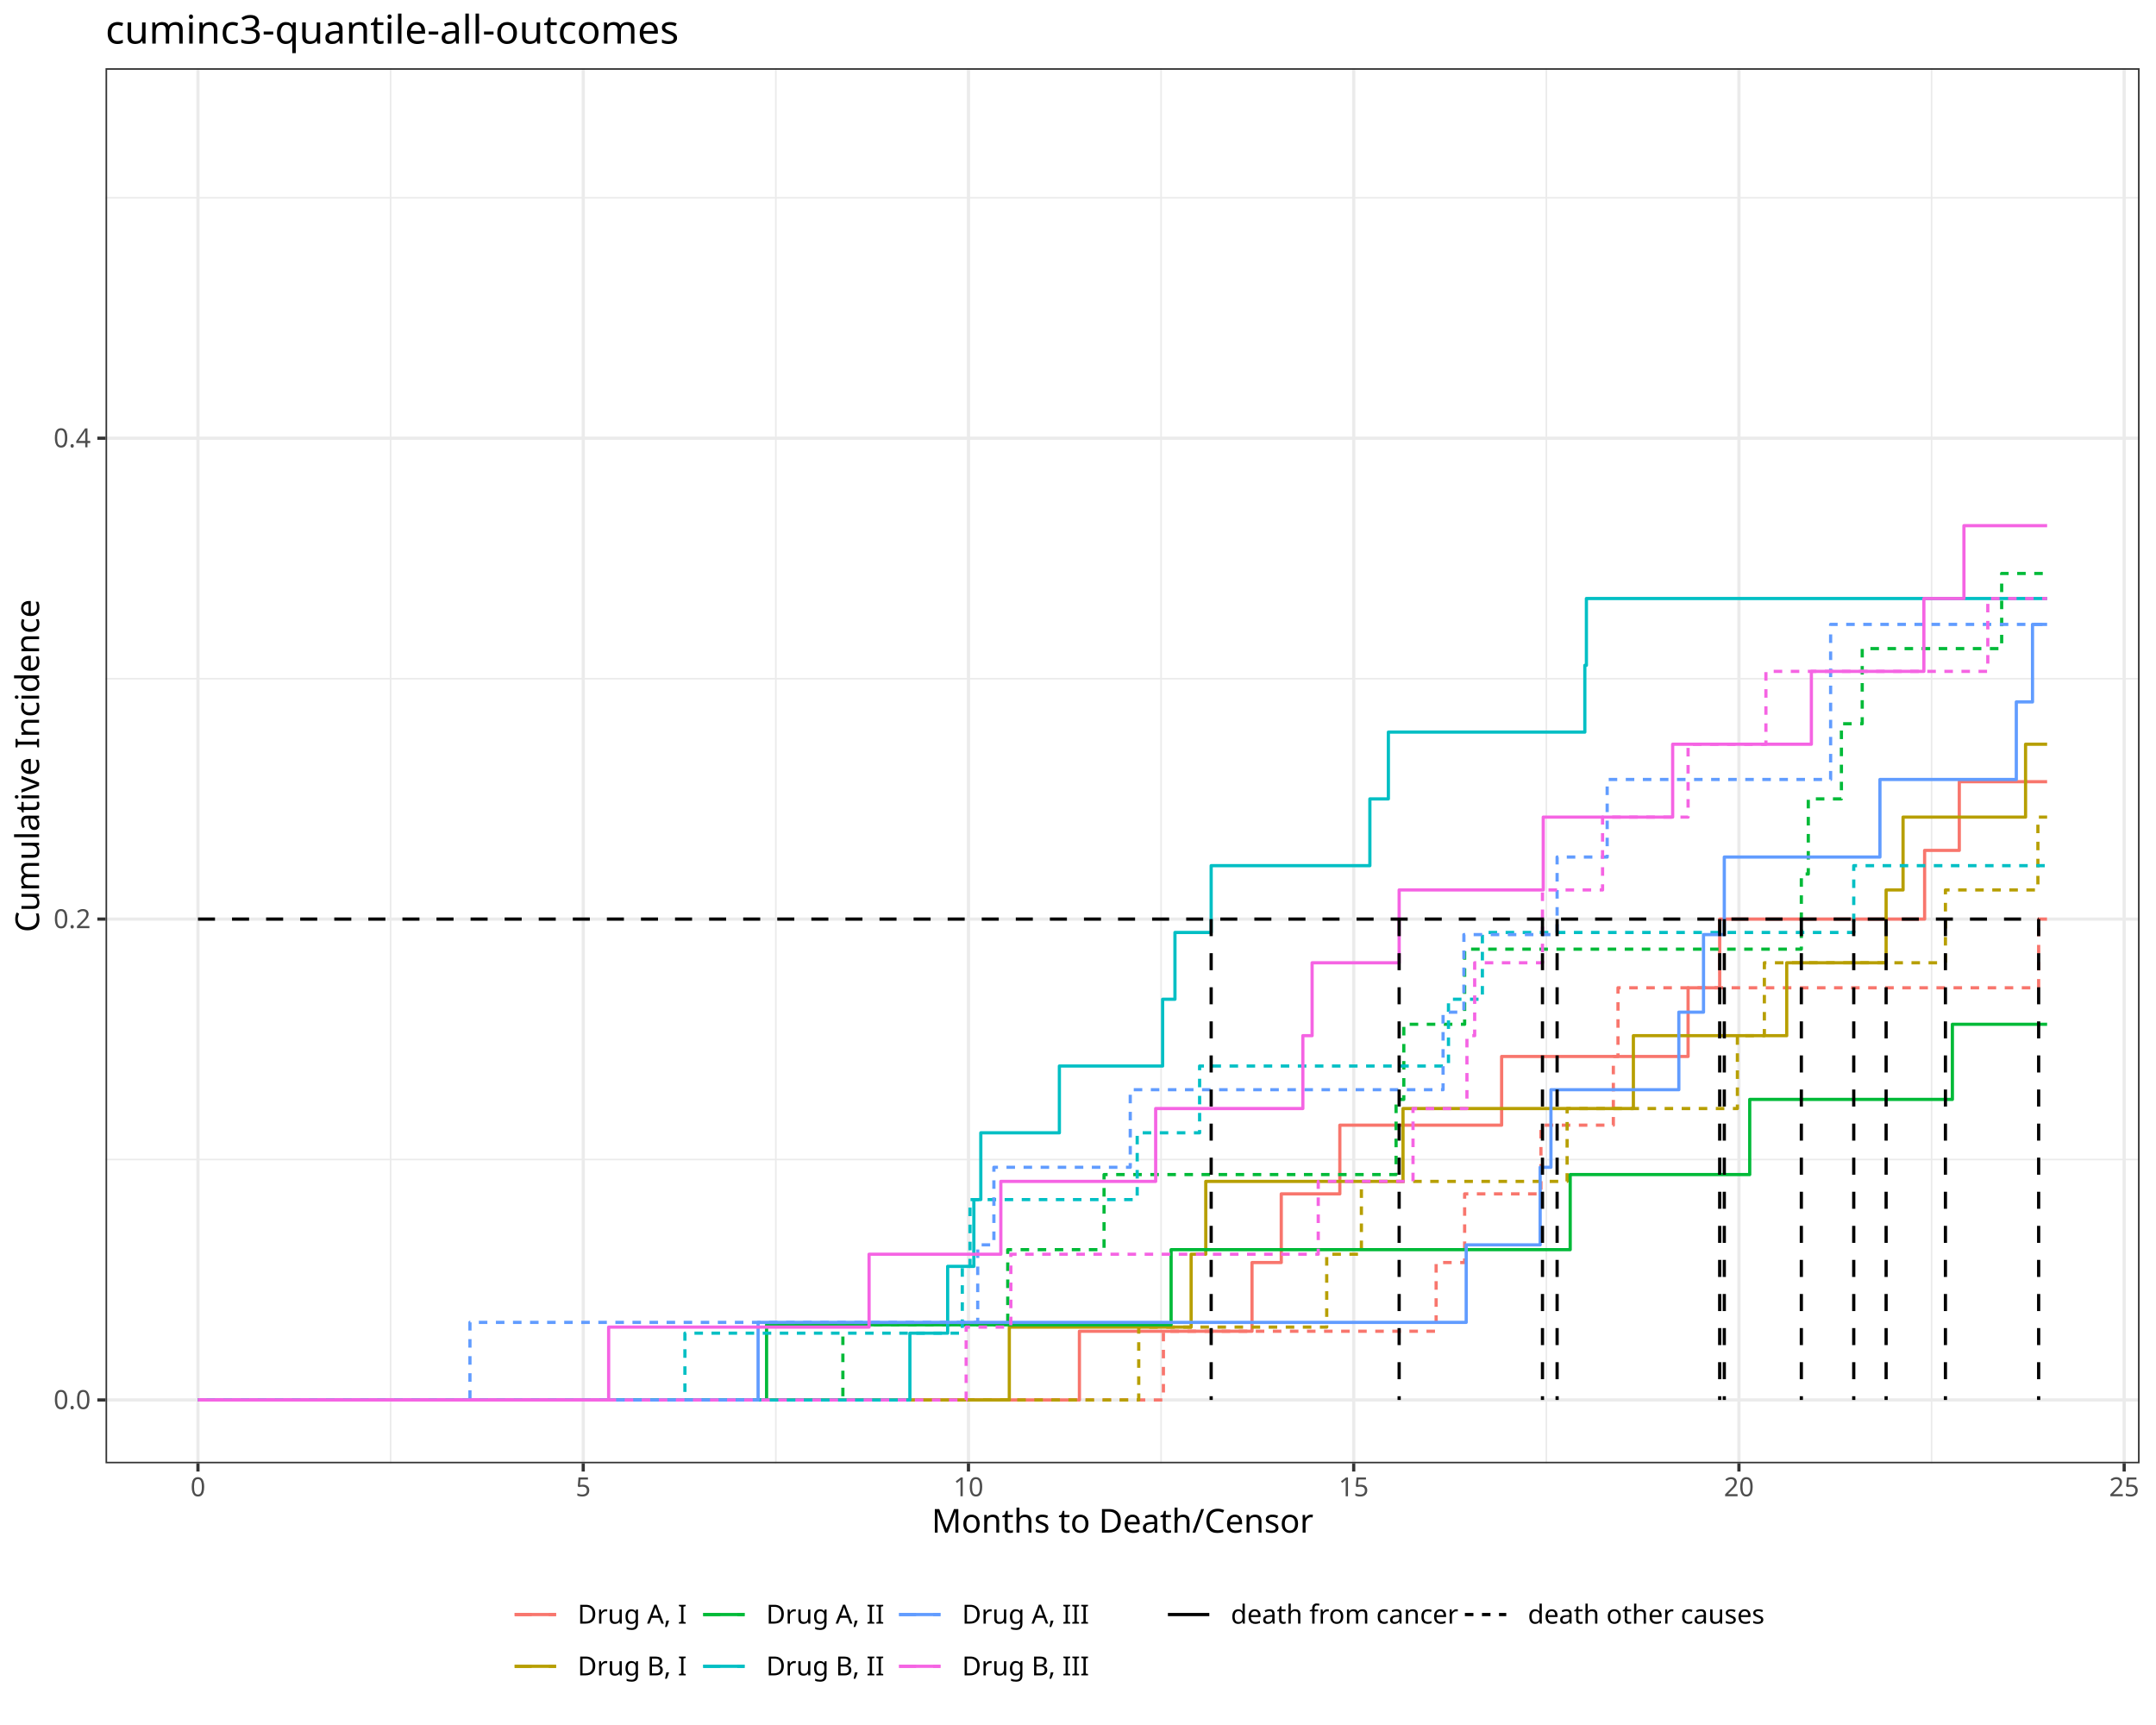
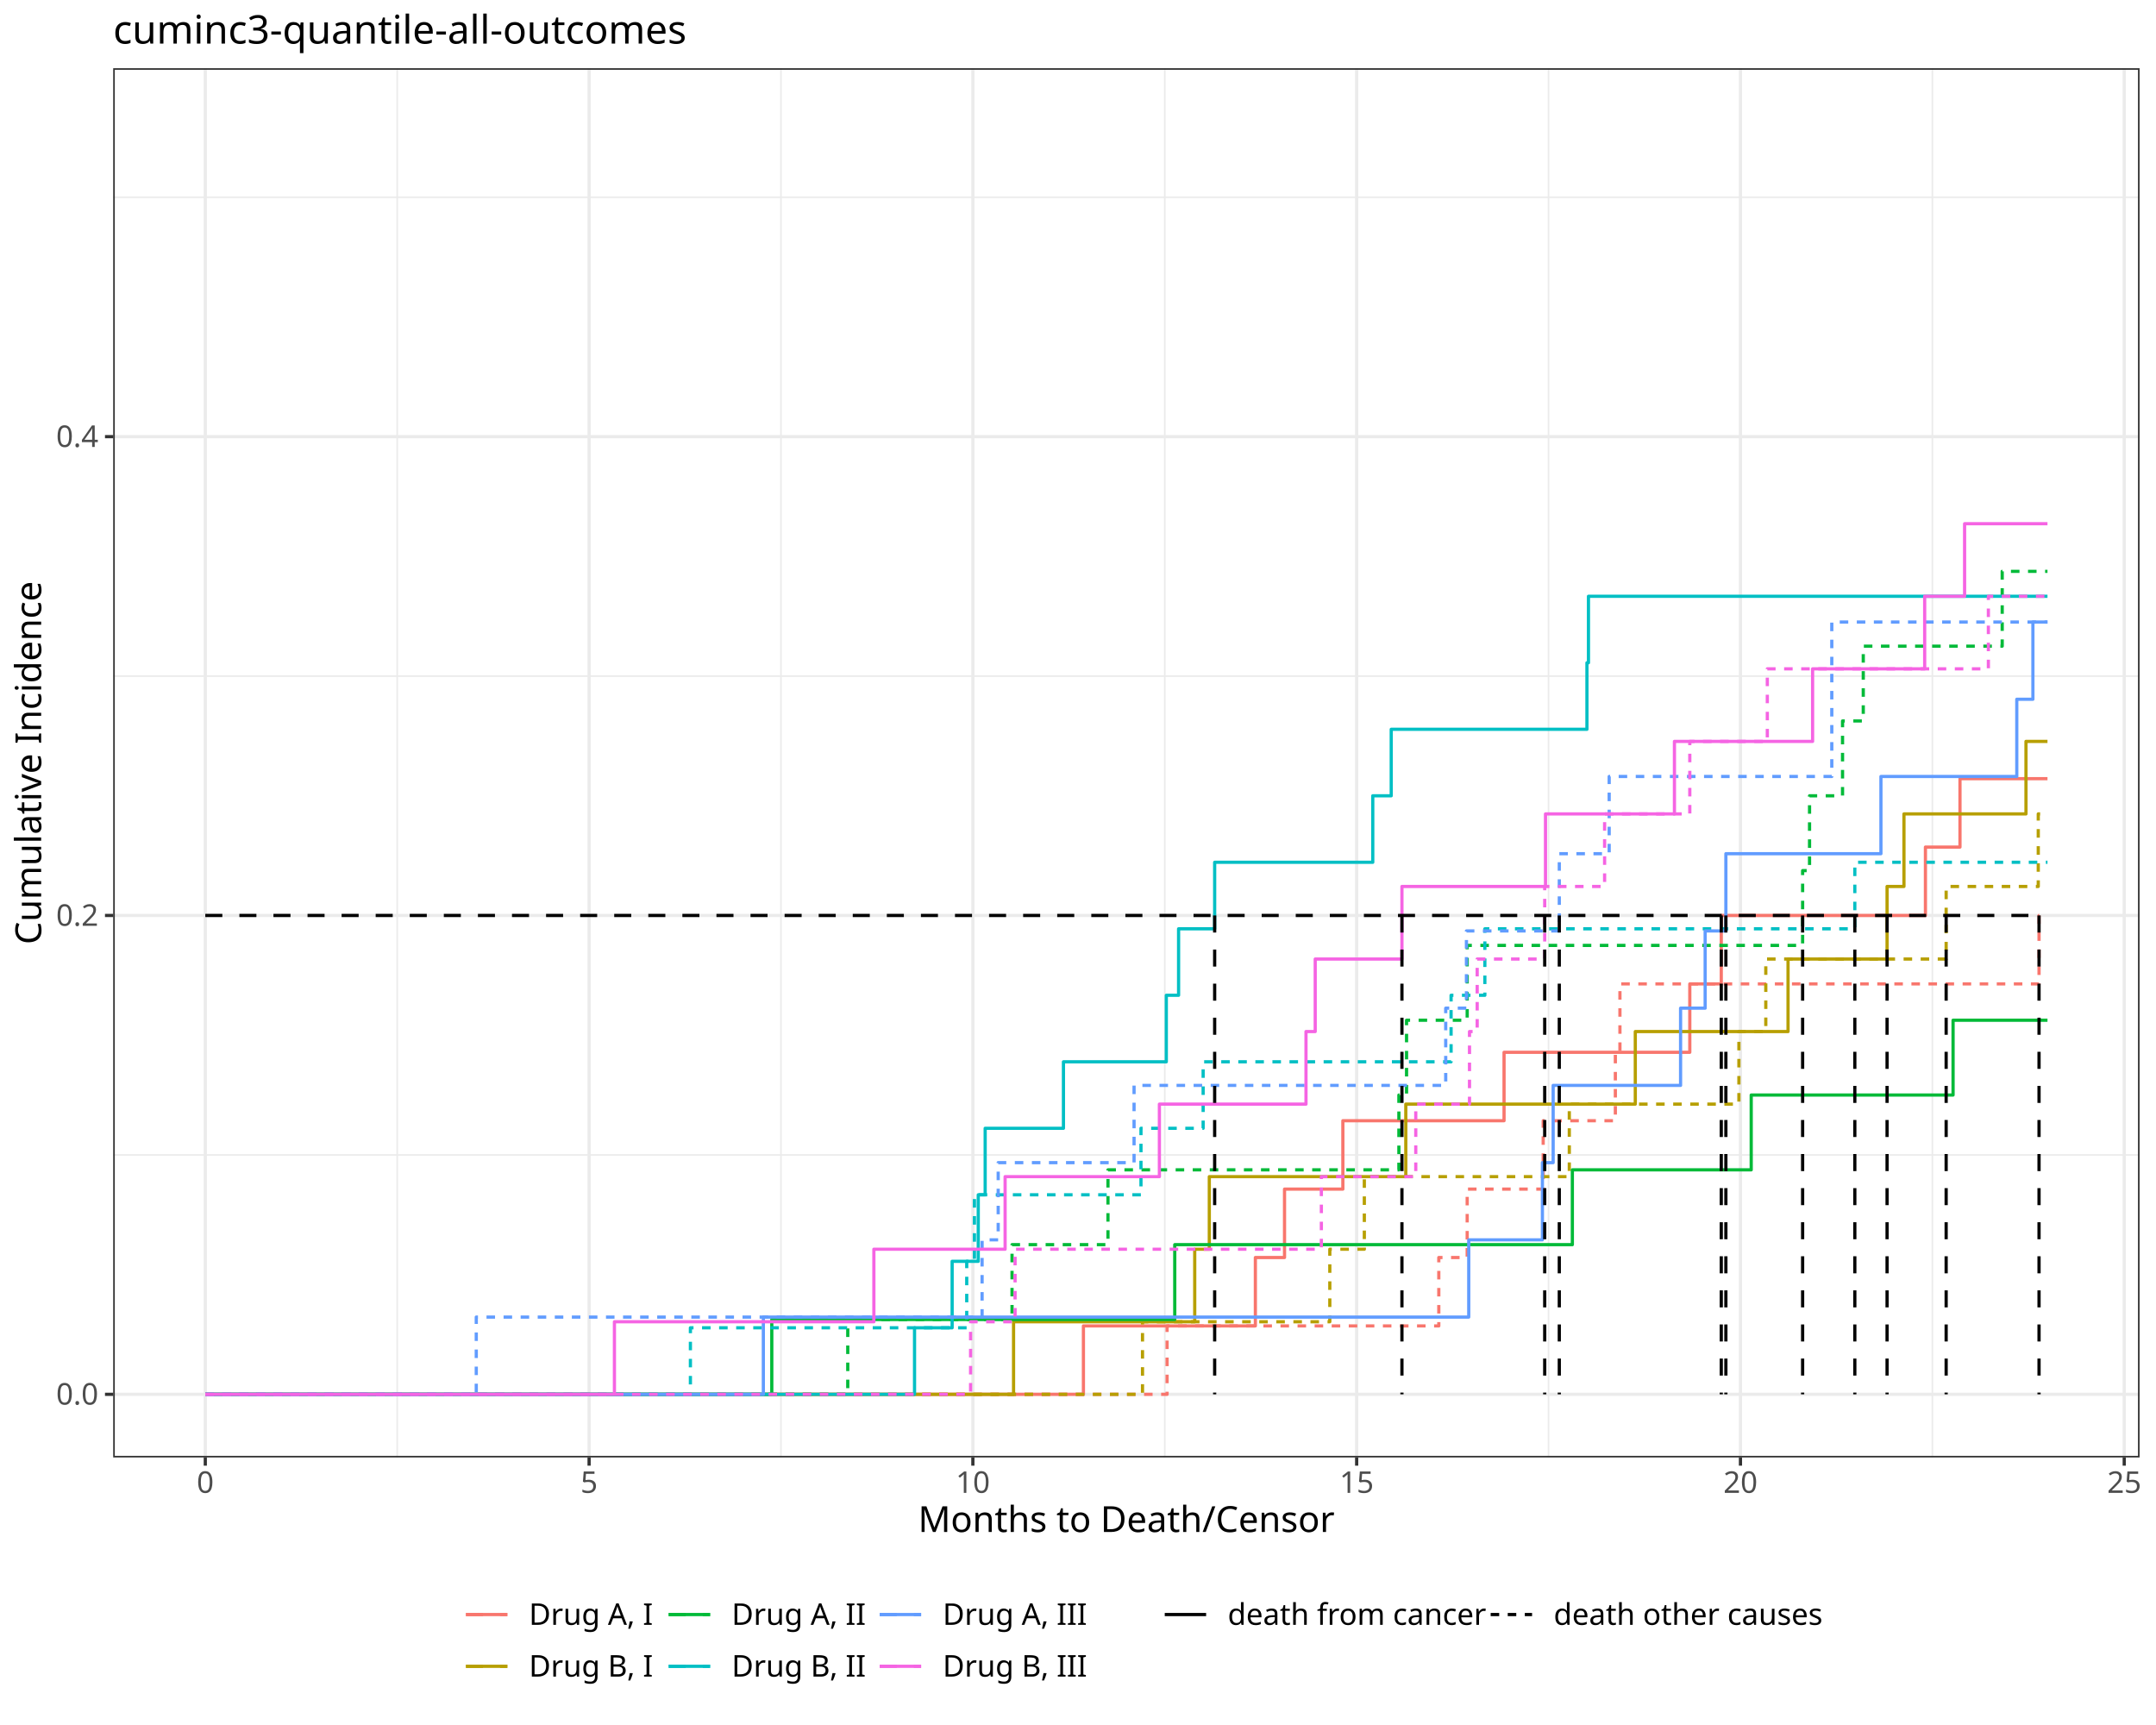
<svg xmlns="http://www.w3.org/2000/svg" class="svglite" data-engine-version="2.0" width="720.00pt" height="576.00pt" viewBox="0 0 720.00 576.00">
  <defs>
    <style type="text/css">
    .svglite line, .svglite polyline, .svglite polygon, .svglite path, .svglite rect, .svglite circle {
      fill: none;
      stroke: #000000;
      stroke-linecap: round;
      stroke-linejoin: round;
      stroke-miterlimit: 10.00;
    }
  </style>
  </defs>
  <rect width="100%" height="100%" style="stroke: none; fill: #FFFFFF;" />
  <defs>
    <clipPath id="cpMC4wMHw3MjAuMDB8MC4wMHw1NzYuMDA=">
      <rect x="0.00" y="0.00" width="720.00" height="576.00" />
    </clipPath>
  </defs>
  <g clip-path="url(#cpMC4wMHw3MjAuMDB8MC4wMHw1NzYuMDA=)">
    <rect x="0.00" y="0.00" width="720.00" height="576.00" style="stroke-width: 1.07; stroke: #FFFFFF; fill: #FFFFFF;" />
  </g>
  <defs>
-     <clipPath id="cpMzUuMjR8NzE0LjUyfDIyLjc4fDQ4OC42Mw==">
-       <rect x="35.24" y="22.78" width="679.28" height="465.85" />
+     <clipPath id="cpMzcuODB8NzE0LjUyfDIyLjc4fDQ4Ni42Ng==">
+       <rect x="37.80" y="22.78" width="676.72" height="463.88" />
    </clipPath>
  </defs>
-   <g clip-path="url(#cpMzUuMjR8NzE0LjUyfDIyLjc4fDQ4OC42Mw==)">
-     <rect x="35.24" y="22.78" width="679.28" height="465.85" style="stroke-width: 1.07; stroke: none; fill: #FFFFFF;" />
-     <polyline points="35.24,387.18 714.52,387.18 " style="stroke-width: 0.53; stroke: #EBEBEB; stroke-linecap: butt;" />
-     <polyline points="35.24,226.62 714.52,226.62 " style="stroke-width: 0.53; stroke: #EBEBEB; stroke-linecap: butt;" />
-     <polyline points="35.24,66.05 714.52,66.05 " style="stroke-width: 0.53; stroke: #EBEBEB; stroke-linecap: butt;" />
-     <polyline points="130.44,488.63 130.44,22.78 " style="stroke-width: 0.53; stroke: #EBEBEB; stroke-linecap: butt;" />
-     <polyline points="259.09,488.63 259.09,22.78 " style="stroke-width: 0.53; stroke: #EBEBEB; stroke-linecap: butt;" />
-     <polyline points="387.74,488.63 387.74,22.78 " style="stroke-width: 0.53; stroke: #EBEBEB; stroke-linecap: butt;" />
-     <polyline points="516.40,488.63 516.40,22.78 " style="stroke-width: 0.53; stroke: #EBEBEB; stroke-linecap: butt;" />
-     <polyline points="645.05,488.63 645.05,22.78 " style="stroke-width: 0.53; stroke: #EBEBEB; stroke-linecap: butt;" />
-     <polyline points="35.24,467.46 714.52,467.46 " style="stroke-width: 1.07; stroke: #EBEBEB; stroke-linecap: butt;" />
-     <polyline points="35.24,306.90 714.52,306.90 " style="stroke-width: 1.07; stroke: #EBEBEB; stroke-linecap: butt;" />
-     <polyline points="35.24,146.33 714.52,146.33 " style="stroke-width: 1.07; stroke: #EBEBEB; stroke-linecap: butt;" />
-     <polyline points="66.11,488.63 66.11,22.78 " style="stroke-width: 1.07; stroke: #EBEBEB; stroke-linecap: butt;" />
-     <polyline points="194.77,488.63 194.77,22.78 " style="stroke-width: 1.07; stroke: #EBEBEB; stroke-linecap: butt;" />
-     <polyline points="323.42,488.63 323.42,22.78 " style="stroke-width: 1.07; stroke: #EBEBEB; stroke-linecap: butt;" />
-     <polyline points="452.07,488.63 452.07,22.78 " style="stroke-width: 1.07; stroke: #EBEBEB; stroke-linecap: butt;" />
-     <polyline points="580.72,488.63 580.72,22.78 " style="stroke-width: 1.07; stroke: #EBEBEB; stroke-linecap: butt;" />
-     <polyline points="709.37,488.63 709.37,22.78 " style="stroke-width: 1.07; stroke: #EBEBEB; stroke-linecap: butt;" />
-     <polyline points="66.11,467.46 360.47,467.46 360.47,444.52 388.52,444.52 388.52,444.52 418.11,444.52 418.11,421.58 427.88,421.58 427.88,398.65 447.44,398.65 447.44,375.71 479.60,375.71 479.60,375.71 489.12,375.71 489.12,375.71 501.47,375.71 501.47,352.77 514.60,352.77 514.60,352.77 538.78,352.77 538.78,352.77 540.33,352.77 540.33,352.77 563.74,352.77 563.74,329.83 574.29,329.83 574.29,306.90 642.73,306.90 642.73,283.96 654.31,283.96 654.31,261.02 680.81,261.02 680.81,261.02 683.64,261.02 683.64,261.02 " style="stroke-width: 1.07; stroke: #F8766D; stroke-linecap: butt;" />
-     <polyline points="66.11,467.46 360.47,467.46 360.47,467.46 388.52,467.46 388.52,444.52 418.11,444.52 418.11,444.52 427.88,444.52 427.88,444.52 447.44,444.52 447.44,444.52 479.60,444.52 479.60,421.58 489.12,421.58 489.12,398.65 501.47,398.65 501.47,398.65 514.60,398.65 514.60,375.71 538.78,375.71 538.78,352.77 540.33,352.77 540.33,329.83 563.74,329.83 563.74,329.83 574.29,329.83 574.29,329.83 642.73,329.83 642.73,329.83 654.31,329.83 654.31,329.83 680.81,329.83 680.81,306.90 683.64,306.90 683.64,306.90 " style="stroke-width: 1.07; stroke: #F8766D; stroke-dasharray: 2.85,2.85; stroke-linecap: butt;" />
-     <polyline points="66.11,467.46 337.06,467.46 337.06,443.13 380.28,443.13 380.28,443.13 397.78,443.13 397.78,418.80 402.67,418.80 402.67,394.48 443.06,394.48 443.06,394.48 454.64,394.48 454.64,394.48 468.54,394.48 468.54,370.15 523.34,370.15 523.34,370.15 545.47,370.15 545.47,345.82 580.21,345.82 580.21,345.82 589.21,345.82 589.21,345.82 596.68,345.82 596.68,321.49 629.87,321.49 629.87,297.17 635.53,297.17 635.53,272.84 649.68,272.84 649.68,272.84 676.44,272.84 676.44,248.51 680.56,248.51 680.56,248.51 683.64,248.51 683.64,248.51 " style="stroke-width: 1.07; stroke: #B79F00; stroke-linecap: butt;" />
-     <polyline points="66.11,467.46 337.06,467.46 337.06,467.46 380.28,467.46 380.28,443.13 397.78,443.13 397.78,443.13 402.67,443.13 402.67,443.13 443.06,443.13 443.06,418.80 454.64,418.80 454.64,394.48 468.54,394.48 468.54,394.48 523.34,394.48 523.34,370.15 545.47,370.15 545.47,370.15 580.21,370.15 580.21,345.82 589.21,345.82 589.21,321.49 596.68,321.49 596.68,321.49 629.87,321.49 629.87,321.49 635.53,321.49 635.53,321.49 649.68,321.49 649.68,297.17 676.44,297.17 676.44,297.17 680.56,297.17 680.56,272.84 683.64,272.84 683.64,272.84 " style="stroke-width: 1.07; stroke: #B79F00; stroke-dasharray: 2.85,2.85; stroke-linecap: butt;" />
-     <polyline points="66.11,467.46 256.00,467.46 256.00,442.37 281.48,442.37 281.48,442.37 336.54,442.37 336.54,442.37 368.70,442.37 368.70,442.37 391.09,442.37 391.09,417.28 466.22,417.28 466.22,417.28 468.80,417.28 468.80,417.28 489.12,417.28 489.12,417.28 524.37,417.28 524.37,392.20 584.32,392.20 584.32,367.11 601.56,367.11 601.56,367.11 603.88,367.11 603.88,367.11 614.94,367.11 614.94,367.11 621.89,367.11 621.89,367.11 652.00,367.11 652.00,342.02 668.46,342.02 668.46,342.02 683.64,342.02 683.64,342.02 " style="stroke-width: 1.07; stroke: #00BA38; stroke-linecap: butt;" />
-     <polyline points="66.11,467.46 256.00,467.46 256.00,467.46 281.48,467.46 281.48,442.37 336.54,442.37 336.54,417.28 368.70,417.28 368.70,392.20 391.09,392.20 391.09,392.20 466.22,392.20 466.22,367.11 468.80,367.11 468.80,342.02 489.12,342.02 489.12,316.93 524.37,316.93 524.37,316.93 584.32,316.93 584.32,316.93 601.56,316.93 601.56,291.84 603.88,291.84 603.88,266.76 614.94,266.76 614.94,241.67 621.89,241.67 621.89,216.58 652.00,216.58 652.00,216.58 668.46,216.58 668.46,191.49 683.64,191.49 683.64,191.49 " style="stroke-width: 1.07; stroke: #00BA38; stroke-dasharray: 2.85,2.85; stroke-linecap: butt;" />
-     <polyline points="66.11,467.46 228.73,467.46 228.73,467.46 303.86,467.46 303.86,445.16 316.47,445.16 316.47,422.86 321.36,422.86 321.36,422.86 323.93,422.86 323.93,422.86 325.22,422.86 325.22,400.56 327.54,400.56 327.54,378.26 353.78,378.26 353.78,355.96 379.77,355.96 379.77,355.96 388.26,355.96 388.26,333.66 392.38,333.66 392.38,311.36 400.61,311.36 400.61,311.36 404.47,311.36 404.47,289.06 457.47,289.06 457.47,266.76 463.65,266.76 463.65,244.46 483.72,244.46 483.72,244.46 495.04,244.46 495.04,244.46 529.26,244.46 529.26,222.16 529.78,222.16 529.78,199.85 619.06,199.85 619.06,199.85 683.64,199.85 683.64,199.85 " style="stroke-width: 1.07; stroke: #00BFC4; stroke-linecap: butt;" />
-     <polyline points="66.11,467.46 228.73,467.46 228.73,445.16 303.86,445.16 303.86,445.16 316.47,445.16 316.47,445.16 321.36,445.16 321.36,422.86 323.93,422.86 323.93,400.56 325.22,400.56 325.22,400.56 327.54,400.56 327.54,400.56 353.78,400.56 353.78,400.56 379.77,400.56 379.77,378.26 388.26,378.26 388.26,378.26 392.38,378.26 392.38,378.26 400.61,378.26 400.61,355.96 404.47,355.96 404.47,355.96 457.47,355.96 457.47,355.96 463.65,355.96 463.65,355.96 483.72,355.96 483.72,333.66 495.04,333.66 495.04,311.36 529.26,311.36 529.26,311.36 529.78,311.36 529.78,311.36 619.06,311.36 619.06,289.06 683.64,289.06 683.64,289.06 " style="stroke-width: 1.07; stroke: #00BFC4; stroke-dasharray: 2.85,2.85; stroke-linecap: butt;" />
-     <polyline points="66.11,467.46 156.94,467.46 156.94,467.46 253.17,467.46 253.17,441.56 326.51,441.56 326.51,441.56 331.91,441.56 331.91,441.56 377.45,441.56 377.45,441.56 481.92,441.56 481.92,441.56 488.87,441.56 488.87,441.56 489.64,441.56 489.64,415.67 514.34,415.67 514.34,389.77 517.94,389.77 517.94,363.87 520.00,363.87 520.00,363.87 536.72,363.87 536.72,363.87 560.65,363.87 560.65,337.97 568.89,337.97 568.89,312.08 575.83,312.08 575.83,286.18 611.34,286.18 611.34,286.18 627.81,286.18 627.81,260.28 673.35,260.28 673.35,234.38 678.76,234.38 678.76,208.49 683.64,208.49 683.64,208.49 " style="stroke-width: 1.07; stroke: #619CFF; stroke-linecap: butt;" />
-     <polyline points="66.11,467.46 156.94,467.46 156.94,441.56 253.17,441.56 253.17,441.56 326.51,441.56 326.51,415.67 331.91,415.67 331.91,389.77 377.45,389.77 377.45,363.87 481.92,363.87 481.92,337.97 488.87,337.97 488.87,312.08 489.64,312.08 489.64,312.08 514.34,312.08 514.34,312.08 517.94,312.08 517.94,312.08 520.00,312.08 520.00,286.18 536.72,286.18 536.72,260.28 560.65,260.28 560.65,260.28 568.89,260.28 568.89,260.28 575.83,260.28 575.83,260.28 611.34,260.28 611.34,208.49 627.81,208.49 627.81,208.49 673.35,208.49 673.35,208.49 678.76,208.49 678.76,208.49 683.64,208.49 683.64,208.49 " style="stroke-width: 1.07; stroke: #619CFF; stroke-dasharray: 2.85,2.85; stroke-linecap: butt;" />
-     <polyline points="66.11,467.46 203.26,467.46 203.26,443.13 290.23,443.13 290.23,418.80 322.65,418.80 322.65,418.80 334.23,418.80 334.23,394.48 337.57,394.48 337.57,394.48 385.94,394.48 385.94,370.15 435.09,370.15 435.09,345.82 438.18,345.82 438.18,321.49 440.23,321.49 440.23,321.49 467.25,321.49 467.25,297.17 471.88,297.17 471.88,297.17 489.89,297.17 489.89,297.17 492.47,297.17 492.47,297.17 515.11,297.17 515.11,297.17 515.37,297.17 515.37,272.84 535.18,272.84 535.18,272.84 558.59,272.84 558.59,248.51 563.74,248.51 563.74,248.51 589.73,248.51 589.73,248.51 604.91,248.51 604.91,224.18 642.48,224.18 642.48,199.85 655.86,199.85 655.86,175.53 663.83,175.53 663.83,175.53 683.64,175.53 683.64,175.53 " style="stroke-width: 1.07; stroke: #F564E3; stroke-linecap: butt;" />
-     <polyline points="66.11,467.46 203.26,467.46 203.26,467.46 290.23,467.46 290.23,467.46 322.65,467.46 322.65,443.13 334.23,443.13 334.23,443.13 337.57,443.13 337.57,418.80 385.94,418.80 385.94,418.80 435.09,418.80 435.09,418.80 438.18,418.80 438.18,418.80 440.23,418.80 440.23,394.48 467.25,394.48 467.25,394.48 471.88,394.48 471.88,370.15 489.89,370.15 489.89,345.82 492.47,345.82 492.47,321.49 515.11,321.49 515.11,297.17 515.37,297.17 515.37,297.17 535.18,297.17 535.18,272.84 558.59,272.84 558.59,272.84 563.74,272.84 563.74,248.51 589.73,248.51 589.73,224.18 604.91,224.18 604.91,224.18 642.48,224.18 642.48,224.18 655.86,224.18 655.86,224.18 663.83,224.18 663.83,199.85 683.64,199.85 683.64,199.85 " style="stroke-width: 1.07; stroke: #F564E3; stroke-dasharray: 2.85,2.85; stroke-linecap: butt;" />
-     <line x1="574.29" y1="306.90" x2="574.29" y2="467.46" style="stroke-width: 1.07; stroke-dasharray: 5.69,5.69; stroke-linecap: butt;" />
-     <line x1="680.81" y1="306.90" x2="680.81" y2="467.46" style="stroke-width: 1.07; stroke-dasharray: 5.69,5.69; stroke-linecap: butt;" />
-     <line x1="629.87" y1="306.90" x2="629.87" y2="467.46" style="stroke-width: 1.07; stroke-dasharray: 5.69,5.69; stroke-linecap: butt;" />
-     <line x1="649.68" y1="306.90" x2="649.68" y2="467.46" style="stroke-width: 1.07; stroke-dasharray: 5.69,5.69; stroke-linecap: butt;" />
-     <line x1="601.56" y1="306.90" x2="601.56" y2="467.46" style="stroke-width: 1.07; stroke-dasharray: 5.69,5.69; stroke-linecap: butt;" />
-     <line x1="404.47" y1="306.90" x2="404.47" y2="467.46" style="stroke-width: 1.07; stroke-dasharray: 5.69,5.69; stroke-linecap: butt;" />
-     <line x1="619.06" y1="306.90" x2="619.06" y2="467.46" style="stroke-width: 1.07; stroke-dasharray: 5.69,5.69; stroke-linecap: butt;" />
-     <line x1="575.83" y1="306.90" x2="575.83" y2="467.46" style="stroke-width: 1.07; stroke-dasharray: 5.69,5.69; stroke-linecap: butt;" />
-     <line x1="520.00" y1="306.90" x2="520.00" y2="467.46" style="stroke-width: 1.07; stroke-dasharray: 5.69,5.69; stroke-linecap: butt;" />
-     <line x1="467.25" y1="306.90" x2="467.25" y2="467.46" style="stroke-width: 1.07; stroke-dasharray: 5.69,5.69; stroke-linecap: butt;" />
-     <line x1="515.11" y1="306.90" x2="515.11" y2="467.46" style="stroke-width: 1.07; stroke-dasharray: 5.69,5.69; stroke-linecap: butt;" />
-     <line x1="66.11" y1="306.90" x2="680.81" y2="306.90" style="stroke-width: 1.07; stroke-dasharray: 5.69,5.69; stroke-linecap: butt;" />
-     <rect x="35.24" y="22.78" width="679.28" height="465.85" style="stroke-width: 1.07; stroke: #333333;" />
+   <g clip-path="url(#cpMzcuODB8NzE0LjUyfDIyLjc4fDQ4Ni42Ng==)">
+     <rect x="37.80" y="22.78" width="676.72" height="463.88" style="stroke-width: 1.07; stroke: none; fill: #FFFFFF;" />
+     <polyline points="37.80,385.64 714.52,385.64 " style="stroke-width: 0.53; stroke: #EBEBEB; stroke-linecap: butt;" />
+     <polyline points="37.80,225.75 714.52,225.75 " style="stroke-width: 0.53; stroke: #EBEBEB; stroke-linecap: butt;" />
+     <polyline points="37.80,65.87 714.52,65.87 " style="stroke-width: 0.53; stroke: #EBEBEB; stroke-linecap: butt;" />
+     <polyline points="132.65,486.66 132.65,22.78 " style="stroke-width: 0.53; stroke: #EBEBEB; stroke-linecap: butt;" />
+     <polyline points="260.81,486.66 260.81,22.78 " style="stroke-width: 0.53; stroke: #EBEBEB; stroke-linecap: butt;" />
+     <polyline points="388.98,486.66 388.98,22.78 " style="stroke-width: 0.53; stroke: #EBEBEB; stroke-linecap: butt;" />
+     <polyline points="517.14,486.66 517.14,22.78 " style="stroke-width: 0.53; stroke: #EBEBEB; stroke-linecap: butt;" />
+     <polyline points="645.31,486.66 645.31,22.78 " style="stroke-width: 0.53; stroke: #EBEBEB; stroke-linecap: butt;" />
+     <polyline points="37.80,465.58 714.52,465.58 " style="stroke-width: 1.07; stroke: #EBEBEB; stroke-linecap: butt;" />
+     <polyline points="37.80,305.69 714.52,305.69 " style="stroke-width: 1.07; stroke: #EBEBEB; stroke-linecap: butt;" />
+     <polyline points="37.80,145.81 714.52,145.81 " style="stroke-width: 1.07; stroke: #EBEBEB; stroke-linecap: butt;" />
+     <polyline points="68.56,486.66 68.56,22.78 " style="stroke-width: 1.07; stroke: #EBEBEB; stroke-linecap: butt;" />
+     <polyline points="196.73,486.66 196.73,22.78 " style="stroke-width: 1.07; stroke: #EBEBEB; stroke-linecap: butt;" />
+     <polyline points="324.89,486.66 324.89,22.78 " style="stroke-width: 1.07; stroke: #EBEBEB; stroke-linecap: butt;" />
+     <polyline points="453.06,486.66 453.06,22.78 " style="stroke-width: 1.07; stroke: #EBEBEB; stroke-linecap: butt;" />
+     <polyline points="581.23,486.66 581.23,22.78 " style="stroke-width: 1.07; stroke: #EBEBEB; stroke-linecap: butt;" />
+     <polyline points="709.39,486.66 709.39,22.78 " style="stroke-width: 1.07; stroke: #EBEBEB; stroke-linecap: butt;" />
+     <polyline points="68.56,465.58 361.81,465.58 361.81,442.74 389.75,442.74 389.75,442.74 419.23,442.74 419.23,419.90 428.97,419.90 428.97,397.06 448.45,397.06 448.45,374.22 480.49,374.22 480.49,374.22 489.97,374.22 489.97,374.22 502.28,374.22 502.28,351.38 515.35,351.38 515.35,351.38 539.45,351.38 539.45,351.38 540.98,351.38 540.98,351.38 564.31,351.38 564.31,328.54 574.82,328.54 574.82,305.69 643.00,305.69 643.00,282.85 654.54,282.85 654.54,260.01 680.94,260.01 680.94,260.01 683.76,260.01 683.76,260.01 " style="stroke-width: 1.07; stroke: #F8766D; stroke-linecap: butt;" />
+     <polyline points="68.56,465.58 361.81,465.58 361.81,465.58 389.75,465.58 389.75,442.74 419.23,442.74 419.23,442.74 428.97,442.74 428.97,442.74 448.45,442.74 448.45,442.74 480.49,442.74 480.49,419.90 489.97,419.90 489.97,397.06 502.28,397.06 502.28,397.06 515.35,397.06 515.35,374.22 539.45,374.22 539.45,351.38 540.98,351.38 540.98,328.54 564.31,328.54 564.31,328.54 574.82,328.54 574.82,328.54 643.00,328.54 643.00,328.54 654.54,328.54 654.54,328.54 680.94,328.54 680.94,305.69 683.76,305.69 683.76,305.69 " style="stroke-width: 1.07; stroke: #F8766D; stroke-dasharray: 2.85,2.85; stroke-linecap: butt;" />
+     <polyline points="68.56,465.58 338.48,465.58 338.48,441.35 381.54,441.35 381.54,441.35 398.98,441.35 398.98,417.13 403.85,417.13 403.85,392.90 444.09,392.90 444.09,392.90 455.62,392.90 455.62,392.90 469.47,392.90 469.47,368.68 524.07,368.68 524.07,368.68 546.11,368.68 546.11,344.45 580.71,344.45 580.71,344.45 589.69,344.45 589.69,344.45 597.12,344.45 597.12,320.23 630.19,320.23 630.19,296.00 635.83,296.00 635.83,271.78 649.92,271.78 649.92,271.78 676.58,271.78 676.58,247.56 680.68,247.56 680.68,247.56 683.76,247.56 683.76,247.56 " style="stroke-width: 1.07; stroke: #B79F00; stroke-linecap: butt;" />
+     <polyline points="68.56,465.58 338.48,465.58 338.48,465.58 381.54,465.58 381.54,441.35 398.98,441.35 398.98,441.35 403.85,441.35 403.85,441.35 444.09,441.35 444.09,417.13 455.62,417.13 455.62,392.90 469.47,392.90 469.47,392.90 524.07,392.90 524.07,368.68 546.11,368.68 546.11,368.68 580.71,368.68 580.71,344.45 589.69,344.45 589.69,320.23 597.12,320.23 597.12,320.23 630.19,320.23 630.19,320.23 635.83,320.23 635.83,320.23 649.92,320.23 649.92,296.00 676.58,296.00 676.58,296.00 680.68,296.00 680.68,271.78 683.76,271.78 683.76,271.78 " style="stroke-width: 1.07; stroke: #B79F00; stroke-dasharray: 2.85,2.85; stroke-linecap: butt;" />
+     <polyline points="68.56,465.58 257.74,465.58 257.74,440.60 283.11,440.60 283.11,440.60 337.97,440.60 337.97,440.60 370.01,440.60 370.01,440.60 392.31,440.60 392.31,415.61 467.16,415.61 467.16,415.61 469.72,415.61 469.72,415.61 489.97,415.61 489.97,415.61 525.09,415.61 525.09,390.63 584.82,390.63 584.82,365.65 601.99,365.65 601.99,365.65 604.30,365.65 604.30,365.65 615.32,365.65 615.32,365.65 622.24,365.65 622.24,365.65 652.23,365.65 652.23,340.67 668.64,340.67 668.64,340.67 683.76,340.67 683.76,340.67 " style="stroke-width: 1.07; stroke: #00BA38; stroke-linecap: butt;" />
+     <polyline points="68.56,465.58 257.74,465.58 257.74,465.58 283.11,465.58 283.11,440.60 337.97,440.60 337.97,415.61 370.01,415.61 370.01,390.63 392.31,390.63 392.31,390.63 467.16,390.63 467.16,365.65 469.72,365.65 469.72,340.67 489.97,340.67 489.97,315.69 525.09,315.69 525.09,315.69 584.82,315.69 584.82,315.69 601.99,315.69 601.99,290.71 604.30,290.71 604.30,265.72 615.32,265.72 615.32,240.74 622.24,240.74 622.24,215.76 652.23,215.76 652.23,215.76 668.64,215.76 668.64,190.78 683.76,190.78 683.76,190.78 " style="stroke-width: 1.07; stroke: #00BA38; stroke-dasharray: 2.85,2.85; stroke-linecap: butt;" />
+     <polyline points="68.56,465.58 230.56,465.58 230.56,465.58 305.41,465.58 305.41,443.37 317.97,443.37 317.97,421.17 322.84,421.17 322.84,421.17 325.41,421.17 325.41,421.17 326.69,421.17 326.69,398.96 329.00,398.96 329.00,376.75 355.14,376.75 355.14,354.55 381.03,354.55 381.03,354.55 389.49,354.55 389.49,332.34 393.59,332.34 393.59,310.14 401.79,310.14 401.79,310.14 405.64,310.14 405.64,287.93 458.44,287.93 458.44,265.72 464.60,265.72 464.60,243.52 484.59,243.52 484.59,243.52 495.87,243.52 495.87,243.52 529.96,243.52 529.96,221.31 530.47,221.31 530.47,199.11 619.42,199.11 619.42,199.11 683.76,199.11 683.76,199.11 " style="stroke-width: 1.07; stroke: #00BFC4; stroke-linecap: butt;" />
+     <polyline points="68.56,465.58 230.56,465.58 230.56,443.37 305.41,443.37 305.41,443.37 317.97,443.37 317.97,443.37 322.84,443.37 322.84,421.17 325.41,421.17 325.41,398.96 326.69,398.96 326.69,398.96 329.00,398.96 329.00,398.96 355.14,398.96 355.14,398.96 381.03,398.96 381.03,376.75 389.49,376.75 389.49,376.75 393.59,376.75 393.59,376.75 401.79,376.75 401.79,354.55 405.64,354.55 405.64,354.55 458.44,354.55 458.44,354.55 464.60,354.55 464.60,354.55 484.59,354.55 484.59,332.34 495.87,332.34 495.87,310.14 529.96,310.14 529.96,310.14 530.47,310.14 530.47,310.14 619.42,310.14 619.42,287.93 683.76,287.93 683.76,287.93 " style="stroke-width: 1.07; stroke: #00BFC4; stroke-dasharray: 2.85,2.85; stroke-linecap: butt;" />
+     <polyline points="68.56,465.58 159.05,465.58 159.05,465.58 254.92,465.58 254.92,439.79 327.97,439.79 327.97,439.79 333.35,439.79 333.35,439.79 378.72,439.79 378.72,439.79 482.80,439.79 482.80,439.79 489.72,439.79 489.72,439.79 490.49,439.79 490.49,414.00 515.09,414.00 515.09,388.22 518.68,388.22 518.68,362.43 520.73,362.43 520.73,362.43 537.39,362.43 537.39,362.43 561.23,362.43 561.23,336.64 569.44,336.64 569.44,310.85 576.36,310.85 576.36,285.06 611.73,285.06 611.73,285.06 628.14,285.06 628.14,259.28 673.51,259.28 673.51,233.49 678.89,233.49 678.89,207.70 683.76,207.70 683.76,207.70 " style="stroke-width: 1.07; stroke: #619CFF; stroke-linecap: butt;" />
+     <polyline points="68.56,465.58 159.05,465.58 159.05,439.79 254.92,439.79 254.92,439.79 327.97,439.79 327.97,414.00 333.35,414.00 333.35,388.22 378.72,388.22 378.72,362.43 482.80,362.43 482.80,336.64 489.72,336.64 489.72,310.85 490.49,310.85 490.49,310.85 515.09,310.85 515.09,310.85 518.68,310.85 518.68,310.85 520.73,310.85 520.73,285.06 537.39,285.06 537.39,259.28 561.23,259.28 561.23,259.28 569.44,259.28 569.44,259.28 576.36,259.28 576.36,259.28 611.73,259.28 611.73,207.70 628.14,207.70 628.14,207.70 673.51,207.70 673.51,207.70 678.89,207.70 678.89,207.70 683.76,207.70 683.76,207.70 " style="stroke-width: 1.07; stroke: #619CFF; stroke-dasharray: 2.85,2.85; stroke-linecap: butt;" />
+     <polyline points="68.56,465.58 205.19,465.58 205.19,441.35 291.83,441.35 291.83,417.13 324.13,417.13 324.13,417.13 335.66,417.13 335.66,392.90 338.99,392.90 338.99,392.90 387.18,392.90 387.18,368.68 436.14,368.68 436.14,344.45 439.22,344.45 439.22,320.23 441.27,320.23 441.27,320.23 468.18,320.23 468.18,296.00 472.80,296.00 472.80,296.00 490.74,296.00 490.74,296.00 493.31,296.00 493.31,296.00 515.86,296.00 515.86,296.00 516.12,296.00 516.12,271.78 535.86,271.78 535.86,271.78 559.18,271.78 559.18,247.56 564.31,247.56 564.31,247.56 590.20,247.56 590.20,247.56 605.32,247.56 605.32,223.33 642.75,223.33 642.75,199.11 656.08,199.11 656.08,174.88 664.02,174.88 664.02,174.88 683.76,174.88 683.76,174.88 " style="stroke-width: 1.07; stroke: #F564E3; stroke-linecap: butt;" />
+     <polyline points="68.56,465.58 205.19,465.58 205.19,465.58 291.83,465.58 291.83,465.58 324.13,465.58 324.13,441.35 335.66,441.35 335.66,441.35 338.99,441.35 338.99,417.13 387.18,417.13 387.18,417.13 436.14,417.13 436.14,417.13 439.22,417.13 439.22,417.13 441.27,417.13 441.27,392.90 468.18,392.90 468.18,392.90 472.80,392.90 472.80,368.68 490.74,368.68 490.74,344.45 493.31,344.45 493.31,320.23 515.86,320.23 515.86,296.00 516.12,296.00 516.12,296.00 535.86,296.00 535.86,271.78 559.18,271.78 559.18,271.78 564.31,271.78 564.31,247.56 590.20,247.56 590.20,223.33 605.32,223.33 605.32,223.33 642.75,223.33 642.75,223.33 656.08,223.33 656.08,223.33 664.02,223.33 664.02,199.11 683.76,199.11 683.76,199.11 " style="stroke-width: 1.07; stroke: #F564E3; stroke-dasharray: 2.85,2.85; stroke-linecap: butt;" />
+     <line x1="574.82" y1="305.69" x2="574.82" y2="465.58" style="stroke-width: 1.07; stroke-dasharray: 5.69,5.69; stroke-linecap: butt;" />
+     <line x1="680.94" y1="305.69" x2="680.94" y2="465.58" style="stroke-width: 1.07; stroke-dasharray: 5.69,5.69; stroke-linecap: butt;" />
+     <line x1="630.19" y1="305.69" x2="630.19" y2="465.58" style="stroke-width: 1.07; stroke-dasharray: 5.69,5.69; stroke-linecap: butt;" />
+     <line x1="649.92" y1="305.69" x2="649.92" y2="465.58" style="stroke-width: 1.07; stroke-dasharray: 5.69,5.69; stroke-linecap: butt;" />
+     <line x1="601.99" y1="305.69" x2="601.99" y2="465.58" style="stroke-width: 1.07; stroke-dasharray: 5.69,5.69; stroke-linecap: butt;" />
+     <line x1="405.64" y1="305.69" x2="405.64" y2="465.58" style="stroke-width: 1.07; stroke-dasharray: 5.69,5.69; stroke-linecap: butt;" />
+     <line x1="619.42" y1="305.69" x2="619.42" y2="465.58" style="stroke-width: 1.07; stroke-dasharray: 5.69,5.69; stroke-linecap: butt;" />
+     <line x1="576.36" y1="305.69" x2="576.36" y2="465.58" style="stroke-width: 1.07; stroke-dasharray: 5.69,5.69; stroke-linecap: butt;" />
+     <line x1="520.73" y1="305.69" x2="520.73" y2="465.58" style="stroke-width: 1.07; stroke-dasharray: 5.69,5.69; stroke-linecap: butt;" />
+     <line x1="468.18" y1="305.69" x2="468.18" y2="465.58" style="stroke-width: 1.07; stroke-dasharray: 5.69,5.69; stroke-linecap: butt;" />
+     <line x1="515.86" y1="305.69" x2="515.86" y2="465.58" style="stroke-width: 1.07; stroke-dasharray: 5.69,5.69; stroke-linecap: butt;" />
+     <line x1="68.56" y1="305.69" x2="680.94" y2="305.69" style="stroke-width: 1.07; stroke-dasharray: 5.69,5.69; stroke-linecap: butt;" />
+     <rect x="37.80" y="22.78" width="676.72" height="463.88" style="stroke-width: 1.07; stroke: #333333;" />
  </g>
  <g clip-path="url(#cpMC4wMHw3MjAuMDB8MC4wMHw1NzYuMDA=)">
-     <text x="30.31" y="470.49" text-anchor="end" style="font-size: 8.80px; fill: #4D4D4D; font-family: sans;" textLength="12.23px" lengthAdjust="spacingAndGlyphs">0.0</text>
-     <text x="30.31" y="309.92" text-anchor="end" style="font-size: 8.80px; fill: #4D4D4D; font-family: sans;" textLength="12.23px" lengthAdjust="spacingAndGlyphs">0.2</text>
-     <text x="30.31" y="149.36" text-anchor="end" style="font-size: 8.80px; fill: #4D4D4D; font-family: sans;" textLength="12.23px" lengthAdjust="spacingAndGlyphs">0.4</text>
-     <polyline points="32.50,467.46 35.24,467.46 " style="stroke-width: 1.07; stroke: #333333; stroke-linecap: butt;" />
-     <polyline points="32.50,306.90 35.24,306.90 " style="stroke-width: 1.07; stroke: #333333; stroke-linecap: butt;" />
-     <polyline points="32.50,146.33 35.24,146.33 " style="stroke-width: 1.07; stroke: #333333; stroke-linecap: butt;" />
-     <polyline points="66.11,491.37 66.11,488.63 " style="stroke-width: 1.07; stroke: #333333; stroke-linecap: butt;" />
-     <polyline points="194.77,491.37 194.77,488.63 " style="stroke-width: 1.07; stroke: #333333; stroke-linecap: butt;" />
-     <polyline points="323.42,491.37 323.42,488.63 " style="stroke-width: 1.07; stroke: #333333; stroke-linecap: butt;" />
-     <polyline points="452.07,491.37 452.07,488.63 " style="stroke-width: 1.07; stroke: #333333; stroke-linecap: butt;" />
-     <polyline points="580.72,491.37 580.72,488.63 " style="stroke-width: 1.07; stroke: #333333; stroke-linecap: butt;" />
-     <polyline points="709.37,491.37 709.37,488.63 " style="stroke-width: 1.07; stroke: #333333; stroke-linecap: butt;" />
-     <text x="66.11" y="499.62" text-anchor="middle" style="font-size: 8.80px; fill: #4D4D4D; font-family: sans;" textLength="4.89px" lengthAdjust="spacingAndGlyphs">0</text>
-     <text x="194.77" y="499.62" text-anchor="middle" style="font-size: 8.80px; fill: #4D4D4D; font-family: sans;" textLength="4.89px" lengthAdjust="spacingAndGlyphs">5</text>
-     <text x="323.42" y="499.62" text-anchor="middle" style="font-size: 8.80px; fill: #4D4D4D; font-family: sans;" textLength="9.79px" lengthAdjust="spacingAndGlyphs">10</text>
-     <text x="452.07" y="499.62" text-anchor="middle" style="font-size: 8.80px; fill: #4D4D4D; font-family: sans;" textLength="9.79px" lengthAdjust="spacingAndGlyphs">15</text>
-     <text x="580.72" y="499.62" text-anchor="middle" style="font-size: 8.80px; fill: #4D4D4D; font-family: sans;" textLength="9.79px" lengthAdjust="spacingAndGlyphs">20</text>
-     <text x="709.37" y="499.62" text-anchor="middle" style="font-size: 8.80px; fill: #4D4D4D; font-family: sans;" textLength="9.79px" lengthAdjust="spacingAndGlyphs">25</text>
-     <text x="374.88" y="511.76" text-anchor="middle" style="font-size: 11.00px; font-family: sans;" textLength="119.25px" lengthAdjust="spacingAndGlyphs">Months to Death/Censor</text>
-     <text transform="translate(13.05,255.71) rotate(-90)" text-anchor="middle" style="font-size: 11.00px; font-family: sans;" textLength="105.18px" lengthAdjust="spacingAndGlyphs">Cumulative Incidence</text>
-     <rect x="159.19" y="525.00" width="207.19" height="45.52" style="stroke-width: 1.07; stroke: none; fill: #FFFFFF;" />
-     <rect x="170.14" y="530.48" width="17.28" height="17.28" style="stroke-width: 1.07; stroke: none; fill: #FFFFFF;" />
-     <line x1="171.87" y1="539.12" x2="185.70" y2="539.12" style="stroke-width: 1.07; stroke: #F8766D; stroke-linecap: butt;" />
-     <line x1="171.87" y1="539.12" x2="185.70" y2="539.12" style="stroke-width: 1.07; stroke: #F8766D; stroke-dasharray: 5.69,5.69; stroke-linecap: butt;" />
-     <rect x="170.14" y="547.76" width="17.28" height="17.28" style="stroke-width: 1.07; stroke: none; fill: #FFFFFF;" />
-     <line x1="171.87" y1="556.40" x2="185.70" y2="556.40" style="stroke-width: 1.07; stroke: #B79F00; stroke-linecap: butt;" />
-     <line x1="171.87" y1="556.40" x2="185.70" y2="556.40" style="stroke-width: 1.07; stroke: #B79F00; stroke-dasharray: 5.69,5.69; stroke-linecap: butt;" />
-     <rect x="233.11" y="530.48" width="17.28" height="17.28" style="stroke-width: 1.07; stroke: none; fill: #FFFFFF;" />
-     <line x1="234.84" y1="539.12" x2="248.66" y2="539.12" style="stroke-width: 1.07; stroke: #00BA38; stroke-linecap: butt;" />
-     <line x1="234.84" y1="539.12" x2="248.66" y2="539.12" style="stroke-width: 1.07; stroke: #00BA38; stroke-dasharray: 5.69,5.69; stroke-linecap: butt;" />
-     <rect x="233.11" y="547.76" width="17.28" height="17.28" style="stroke-width: 1.07; stroke: none; fill: #FFFFFF;" />
-     <line x1="234.84" y1="556.40" x2="248.66" y2="556.40" style="stroke-width: 1.07; stroke: #00BFC4; stroke-linecap: butt;" />
-     <line x1="234.84" y1="556.40" x2="248.66" y2="556.40" style="stroke-width: 1.07; stroke: #00BFC4; stroke-dasharray: 5.69,5.69; stroke-linecap: butt;" />
-     <rect x="298.52" y="530.48" width="17.28" height="17.28" style="stroke-width: 1.07; stroke: none; fill: #FFFFFF;" />
-     <line x1="300.25" y1="539.12" x2="314.07" y2="539.12" style="stroke-width: 1.07; stroke: #619CFF; stroke-linecap: butt;" />
-     <line x1="300.25" y1="539.12" x2="314.07" y2="539.12" style="stroke-width: 1.07; stroke: #619CFF; stroke-dasharray: 5.69,5.69; stroke-linecap: butt;" />
-     <rect x="298.52" y="547.76" width="17.28" height="17.28" style="stroke-width: 1.07; stroke: none; fill: #FFFFFF;" />
-     <line x1="300.25" y1="556.40" x2="314.07" y2="556.40" style="stroke-width: 1.07; stroke: #F564E3; stroke-linecap: butt;" />
-     <line x1="300.25" y1="556.40" x2="314.07" y2="556.40" style="stroke-width: 1.07; stroke: #F564E3; stroke-dasharray: 5.69,5.69; stroke-linecap: butt;" />
-     <text x="192.90" y="542.15" style="font-size: 8.80px; font-family: sans;" textLength="34.73px" lengthAdjust="spacingAndGlyphs">Drug A, I</text>
-     <text x="192.90" y="559.43" style="font-size: 8.80px; font-family: sans;" textLength="34.73px" lengthAdjust="spacingAndGlyphs">Drug B, I</text>
-     <text x="255.87" y="542.15" style="font-size: 8.80px; font-family: sans;" textLength="37.17px" lengthAdjust="spacingAndGlyphs">Drug A, II</text>
-     <text x="255.87" y="559.43" style="font-size: 8.80px; font-family: sans;" textLength="37.17px" lengthAdjust="spacingAndGlyphs">Drug B, II</text>
-     <text x="321.28" y="542.15" style="font-size: 8.80px; font-family: sans;" textLength="39.62px" lengthAdjust="spacingAndGlyphs">Drug A, III</text>
-     <text x="321.28" y="559.43" style="font-size: 8.80px; font-family: sans;" textLength="39.62px" lengthAdjust="spacingAndGlyphs">Drug B, III</text>
-     <rect x="377.33" y="525.00" width="213.24" height="28.24" style="stroke-width: 1.07; stroke: none; fill: #FFFFFF;" />
-     <rect x="388.29" y="530.48" width="17.28" height="17.28" style="stroke-width: 1.07; stroke: none; fill: #FFFFFF;" />
-     <line x1="390.02" y1="539.12" x2="403.85" y2="539.12" style="stroke-width: 1.07; stroke-linecap: butt;" />
-     <rect x="487.47" y="530.48" width="17.28" height="17.28" style="stroke-width: 1.07; stroke: none; fill: #FFFFFF;" />
-     <line x1="489.20" y1="539.12" x2="503.02" y2="539.12" style="stroke-width: 1.07; stroke-dasharray: 2.85,2.85; stroke-linecap: butt;" />
-     <text x="411.05" y="542.15" style="font-size: 8.80px; font-family: sans;" textLength="70.94px" lengthAdjust="spacingAndGlyphs">death from cancer</text>
-     <text x="510.23" y="542.15" style="font-size: 8.80px; font-family: sans;" textLength="74.87px" lengthAdjust="spacingAndGlyphs">death other causes</text>
-     <text x="35.24" y="14.56" style="font-size: 13.20px; font-family: sans;" textLength="179.04px" lengthAdjust="spacingAndGlyphs">cuminc3-quantile-all-outcomes</text>
+     <text x="32.87" y="469.02" text-anchor="end" style="font-size: 10.00px; fill: #4D4D4D; font-family: sans;" textLength="13.90px" lengthAdjust="spacingAndGlyphs">0.0</text>
+     <text x="32.87" y="309.14" text-anchor="end" style="font-size: 10.00px; fill: #4D4D4D; font-family: sans;" textLength="13.90px" lengthAdjust="spacingAndGlyphs">0.2</text>
+     <text x="32.87" y="149.25" text-anchor="end" style="font-size: 10.00px; fill: #4D4D4D; font-family: sans;" textLength="13.90px" lengthAdjust="spacingAndGlyphs">0.4</text>
+     <polyline points="35.06,465.58 37.80,465.58 " style="stroke-width: 1.07; stroke: #333333; stroke-linecap: butt;" />
+     <polyline points="35.06,305.69 37.80,305.69 " style="stroke-width: 1.07; stroke: #333333; stroke-linecap: butt;" />
+     <polyline points="35.06,145.81 37.80,145.81 " style="stroke-width: 1.07; stroke: #333333; stroke-linecap: butt;" />
+     <polyline points="68.56,489.40 68.56,486.66 " style="stroke-width: 1.07; stroke: #333333; stroke-linecap: butt;" />
+     <polyline points="196.73,489.40 196.73,486.66 " style="stroke-width: 1.07; stroke: #333333; stroke-linecap: butt;" />
+     <polyline points="324.89,489.40 324.89,486.66 " style="stroke-width: 1.07; stroke: #333333; stroke-linecap: butt;" />
+     <polyline points="453.06,489.40 453.06,486.66 " style="stroke-width: 1.07; stroke: #333333; stroke-linecap: butt;" />
+     <polyline points="581.23,489.40 581.23,486.66 " style="stroke-width: 1.07; stroke: #333333; stroke-linecap: butt;" />
+     <polyline points="709.39,489.40 709.39,486.66 " style="stroke-width: 1.07; stroke: #333333; stroke-linecap: butt;" />
+     <text x="68.56" y="498.48" text-anchor="middle" style="font-size: 10.00px; fill: #4D4D4D; font-family: sans;" textLength="5.56px" lengthAdjust="spacingAndGlyphs">0</text>
+     <text x="196.73" y="498.48" text-anchor="middle" style="font-size: 10.00px; fill: #4D4D4D; font-family: sans;" textLength="5.56px" lengthAdjust="spacingAndGlyphs">5</text>
+     <text x="324.89" y="498.48" text-anchor="middle" style="font-size: 10.00px; fill: #4D4D4D; font-family: sans;" textLength="11.12px" lengthAdjust="spacingAndGlyphs">10</text>
+     <text x="453.06" y="498.48" text-anchor="middle" style="font-size: 10.00px; fill: #4D4D4D; font-family: sans;" textLength="11.12px" lengthAdjust="spacingAndGlyphs">15</text>
+     <text x="581.23" y="498.48" text-anchor="middle" style="font-size: 10.00px; fill: #4D4D4D; font-family: sans;" textLength="11.12px" lengthAdjust="spacingAndGlyphs">20</text>
+     <text x="709.39" y="498.48" text-anchor="middle" style="font-size: 10.00px; fill: #4D4D4D; font-family: sans;" textLength="11.12px" lengthAdjust="spacingAndGlyphs">25</text>
+     <text x="376.16" y="511.55" text-anchor="middle" style="font-size: 12.00px; font-family: sans;" textLength="130.09px" lengthAdjust="spacingAndGlyphs">Months to Death/Censor</text>
+     <text transform="translate(13.74,254.72) rotate(-90)" text-anchor="middle" style="font-size: 12.00px; font-family: sans;" textLength="114.75px" lengthAdjust="spacingAndGlyphs">Cumulative Incidence</text>
+     <rect x="142.92" y="525.00" width="222.40" height="45.52" style="stroke-width: 1.07; stroke: none; fill: #FFFFFF;" />
+     <rect x="153.88" y="530.48" width="17.28" height="17.28" style="stroke-width: 1.07; stroke: none; fill: #FFFFFF;" />
+     <line x1="155.61" y1="539.12" x2="169.43" y2="539.12" style="stroke-width: 1.07; stroke: #F8766D; stroke-linecap: butt;" />
+     <line x1="155.61" y1="539.12" x2="169.43" y2="539.12" style="stroke-width: 1.07; stroke: #F8766D; stroke-dasharray: 5.69,5.69; stroke-linecap: butt;" />
+     <rect x="153.88" y="547.76" width="17.28" height="17.28" style="stroke-width: 1.07; stroke: none; fill: #FFFFFF;" />
+     <line x1="155.61" y1="556.40" x2="169.43" y2="556.40" style="stroke-width: 1.07; stroke: #B79F00; stroke-linecap: butt;" />
+     <line x1="155.61" y1="556.40" x2="169.43" y2="556.40" style="stroke-width: 1.07; stroke: #B79F00; stroke-dasharray: 5.69,5.69; stroke-linecap: butt;" />
+     <rect x="221.58" y="530.48" width="17.28" height="17.28" style="stroke-width: 1.07; stroke: none; fill: #FFFFFF;" />
+     <line x1="223.31" y1="539.12" x2="237.14" y2="539.12" style="stroke-width: 1.07; stroke: #00BA38; stroke-linecap: butt;" />
+     <line x1="223.31" y1="539.12" x2="237.14" y2="539.12" style="stroke-width: 1.07; stroke: #00BA38; stroke-dasharray: 5.69,5.69; stroke-linecap: butt;" />
+     <rect x="221.58" y="547.76" width="17.28" height="17.28" style="stroke-width: 1.07; stroke: none; fill: #FFFFFF;" />
+     <line x1="223.31" y1="556.40" x2="237.14" y2="556.40" style="stroke-width: 1.07; stroke: #00BFC4; stroke-linecap: butt;" />
+     <line x1="223.31" y1="556.40" x2="237.14" y2="556.40" style="stroke-width: 1.07; stroke: #00BFC4; stroke-dasharray: 5.69,5.69; stroke-linecap: butt;" />
+     <rect x="292.06" y="530.48" width="17.28" height="17.28" style="stroke-width: 1.07; stroke: none; fill: #FFFFFF;" />
+     <line x1="293.79" y1="539.12" x2="307.61" y2="539.12" style="stroke-width: 1.07; stroke: #619CFF; stroke-linecap: butt;" />
+     <line x1="293.79" y1="539.12" x2="307.61" y2="539.12" style="stroke-width: 1.07; stroke: #619CFF; stroke-dasharray: 5.69,5.69; stroke-linecap: butt;" />
+     <rect x="292.06" y="547.76" width="17.28" height="17.28" style="stroke-width: 1.07; stroke: none; fill: #FFFFFF;" />
+     <line x1="293.79" y1="556.40" x2="307.61" y2="556.40" style="stroke-width: 1.07; stroke: #F564E3; stroke-linecap: butt;" />
+     <line x1="293.79" y1="556.40" x2="307.61" y2="556.40" style="stroke-width: 1.07; stroke: #F564E3; stroke-dasharray: 5.69,5.69; stroke-linecap: butt;" />
+     <text x="176.64" y="542.56" style="font-size: 10.00px; font-family: sans;" textLength="39.46px" lengthAdjust="spacingAndGlyphs">Drug A, I</text>
+     <text x="176.64" y="559.84" style="font-size: 10.00px; font-family: sans;" textLength="39.46px" lengthAdjust="spacingAndGlyphs">Drug B, I</text>
+     <text x="244.34" y="542.56" style="font-size: 10.00px; font-family: sans;" textLength="42.24px" lengthAdjust="spacingAndGlyphs">Drug A, II</text>
+     <text x="244.34" y="559.84" style="font-size: 10.00px; font-family: sans;" textLength="42.24px" lengthAdjust="spacingAndGlyphs">Drug B, II</text>
+     <text x="314.82" y="542.56" style="font-size: 10.00px; font-family: sans;" textLength="45.02px" lengthAdjust="spacingAndGlyphs">Drug A, III</text>
+     <text x="314.82" y="559.84" style="font-size: 10.00px; font-family: sans;" textLength="45.02px" lengthAdjust="spacingAndGlyphs">Drug B, III</text>
+     <rect x="376.28" y="525.00" width="233.12" height="28.24" style="stroke-width: 1.07; stroke: none; fill: #FFFFFF;" />
+     <rect x="387.24" y="530.48" width="17.28" height="17.28" style="stroke-width: 1.07; stroke: none; fill: #FFFFFF;" />
+     <line x1="388.97" y1="539.12" x2="402.79" y2="539.12" style="stroke-width: 1.07; stroke-linecap: butt;" />
+     <rect x="496.09" y="530.48" width="17.28" height="17.28" style="stroke-width: 1.07; stroke: none; fill: #FFFFFF;" />
+     <line x1="497.81" y1="539.12" x2="511.64" y2="539.12" style="stroke-width: 1.07; stroke-dasharray: 2.85,2.85; stroke-linecap: butt;" />
+     <text x="410.00" y="542.56" style="font-size: 10.00px; font-family: sans;" textLength="80.61px" lengthAdjust="spacingAndGlyphs">death from cancer</text>
+     <text x="518.85" y="542.56" style="font-size: 10.00px; font-family: sans;" textLength="85.07px" lengthAdjust="spacingAndGlyphs">death other causes</text>
+     <text x="37.80" y="14.56" style="font-size: 13.20px; font-family: sans;" textLength="179.04px" lengthAdjust="spacingAndGlyphs">cuminc3-quantile-all-outcomes</text>
  </g>
</svg>
